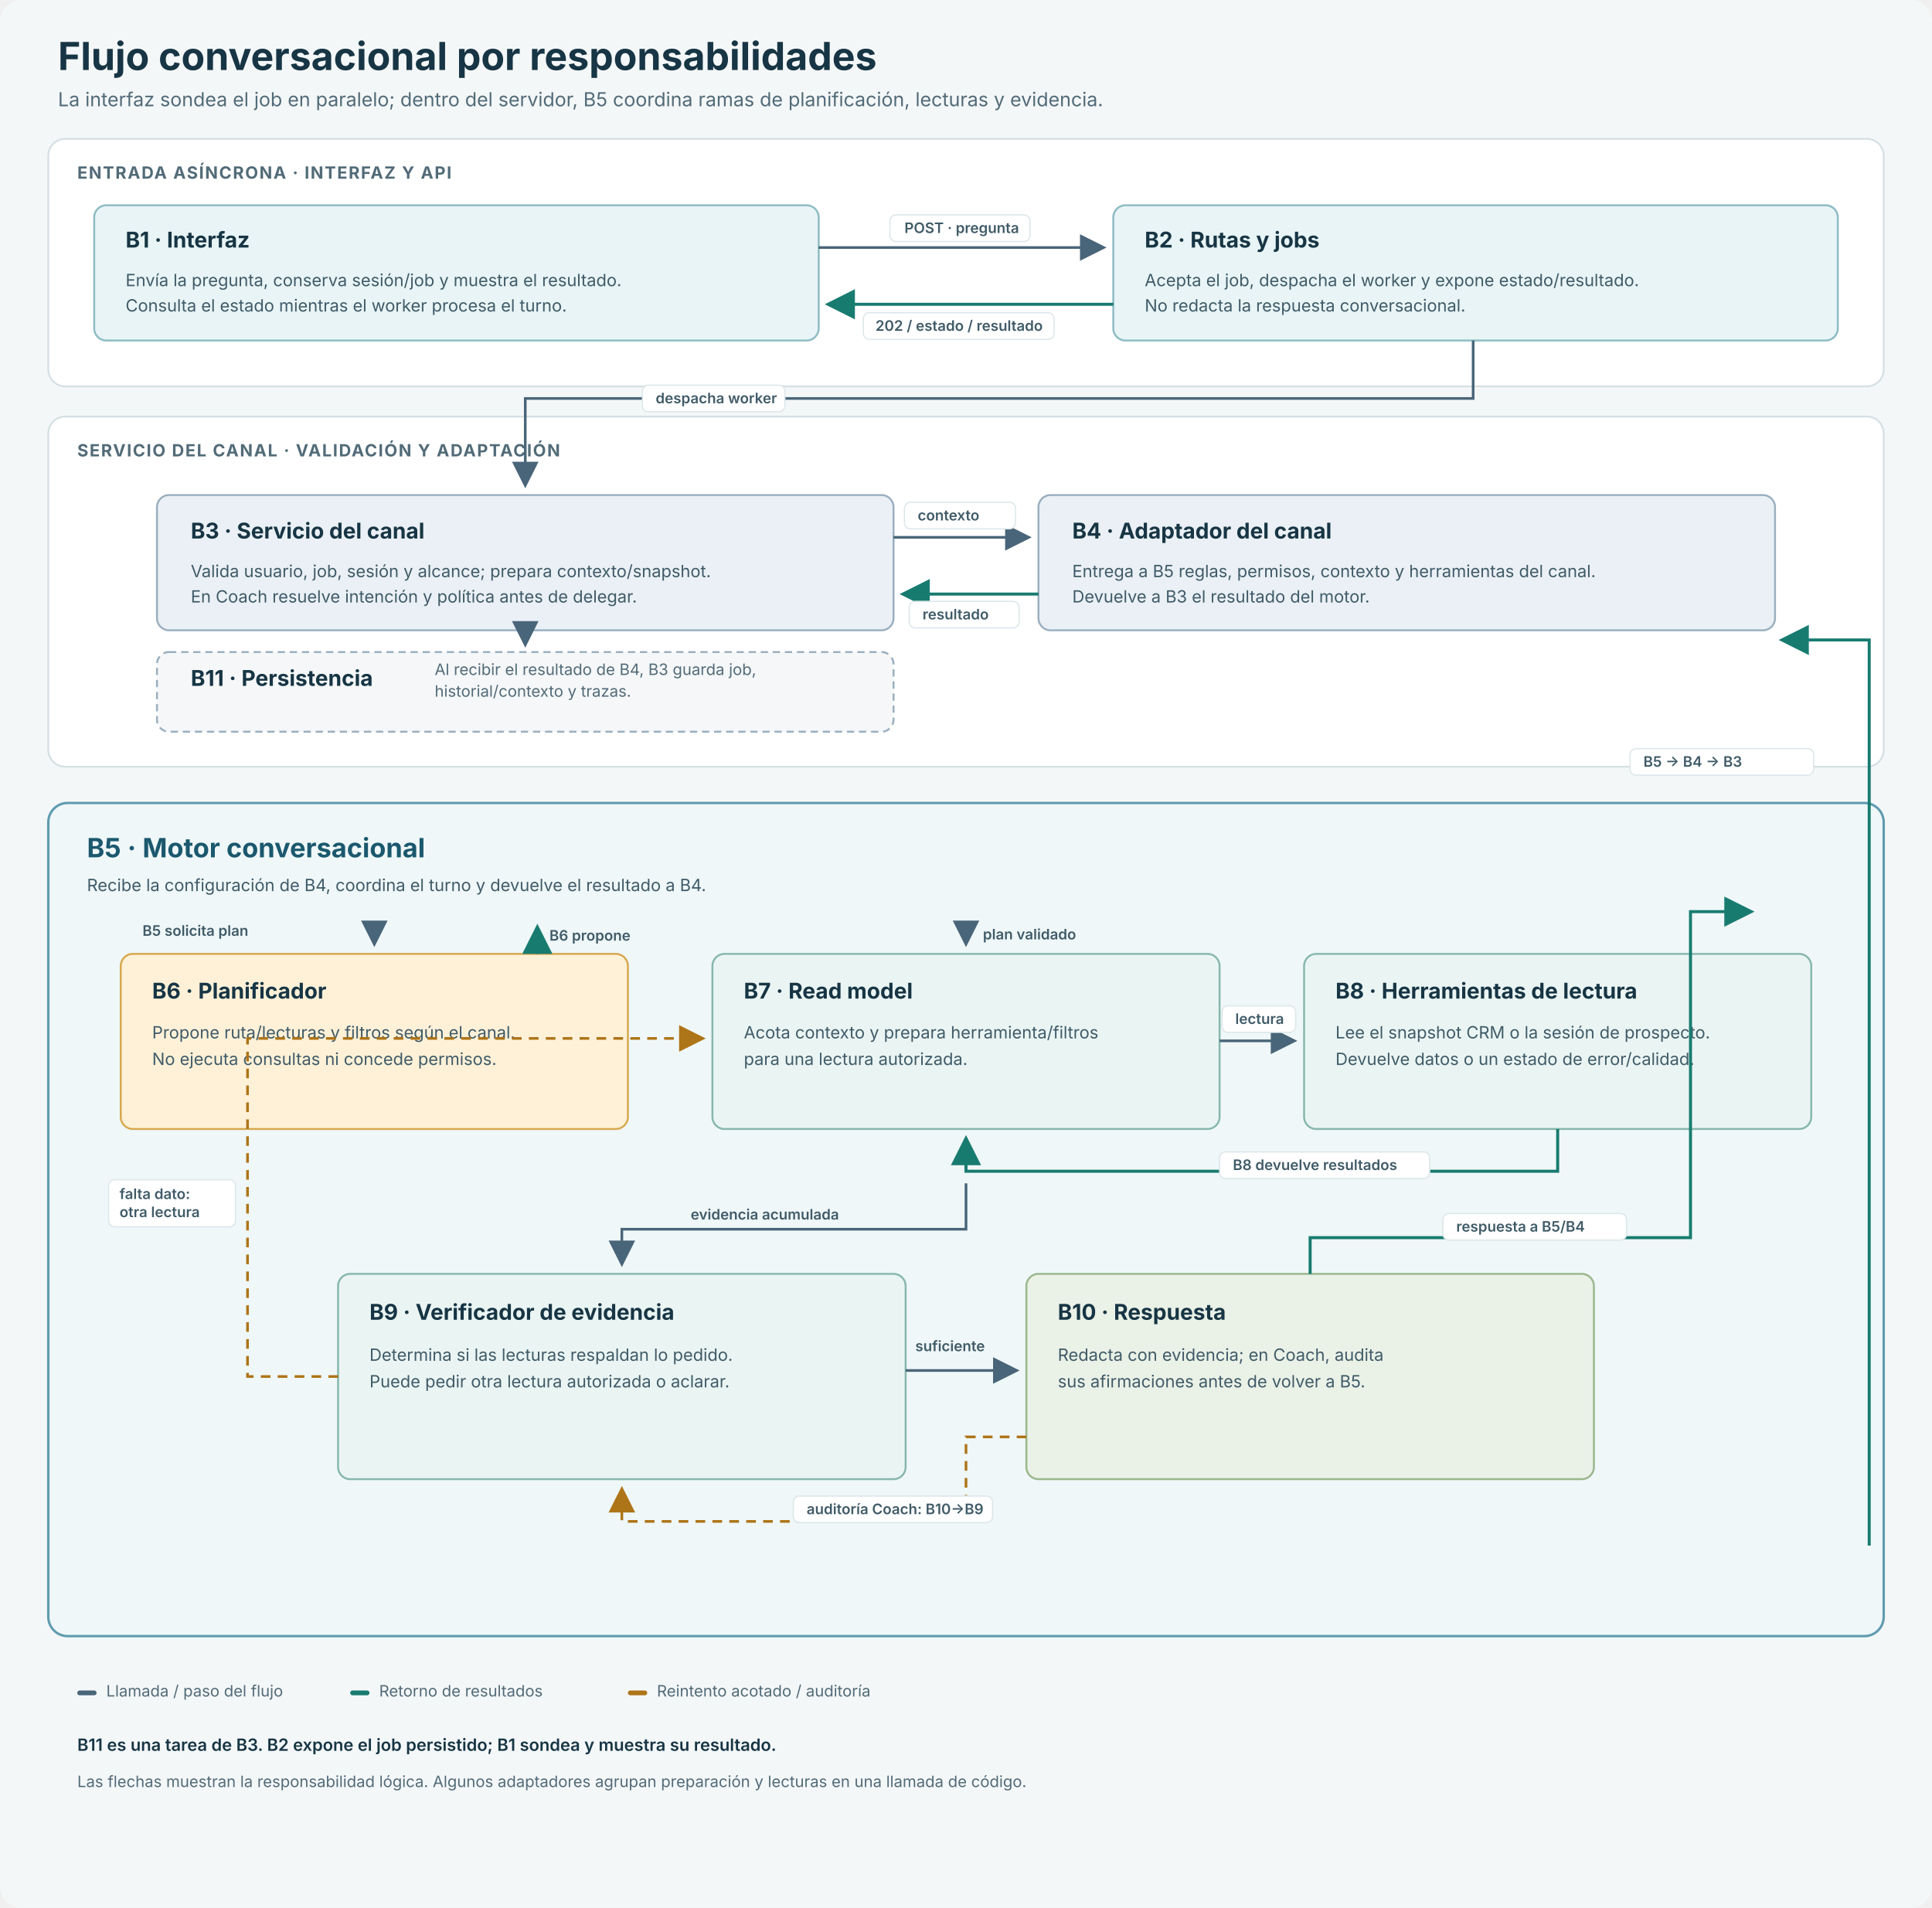
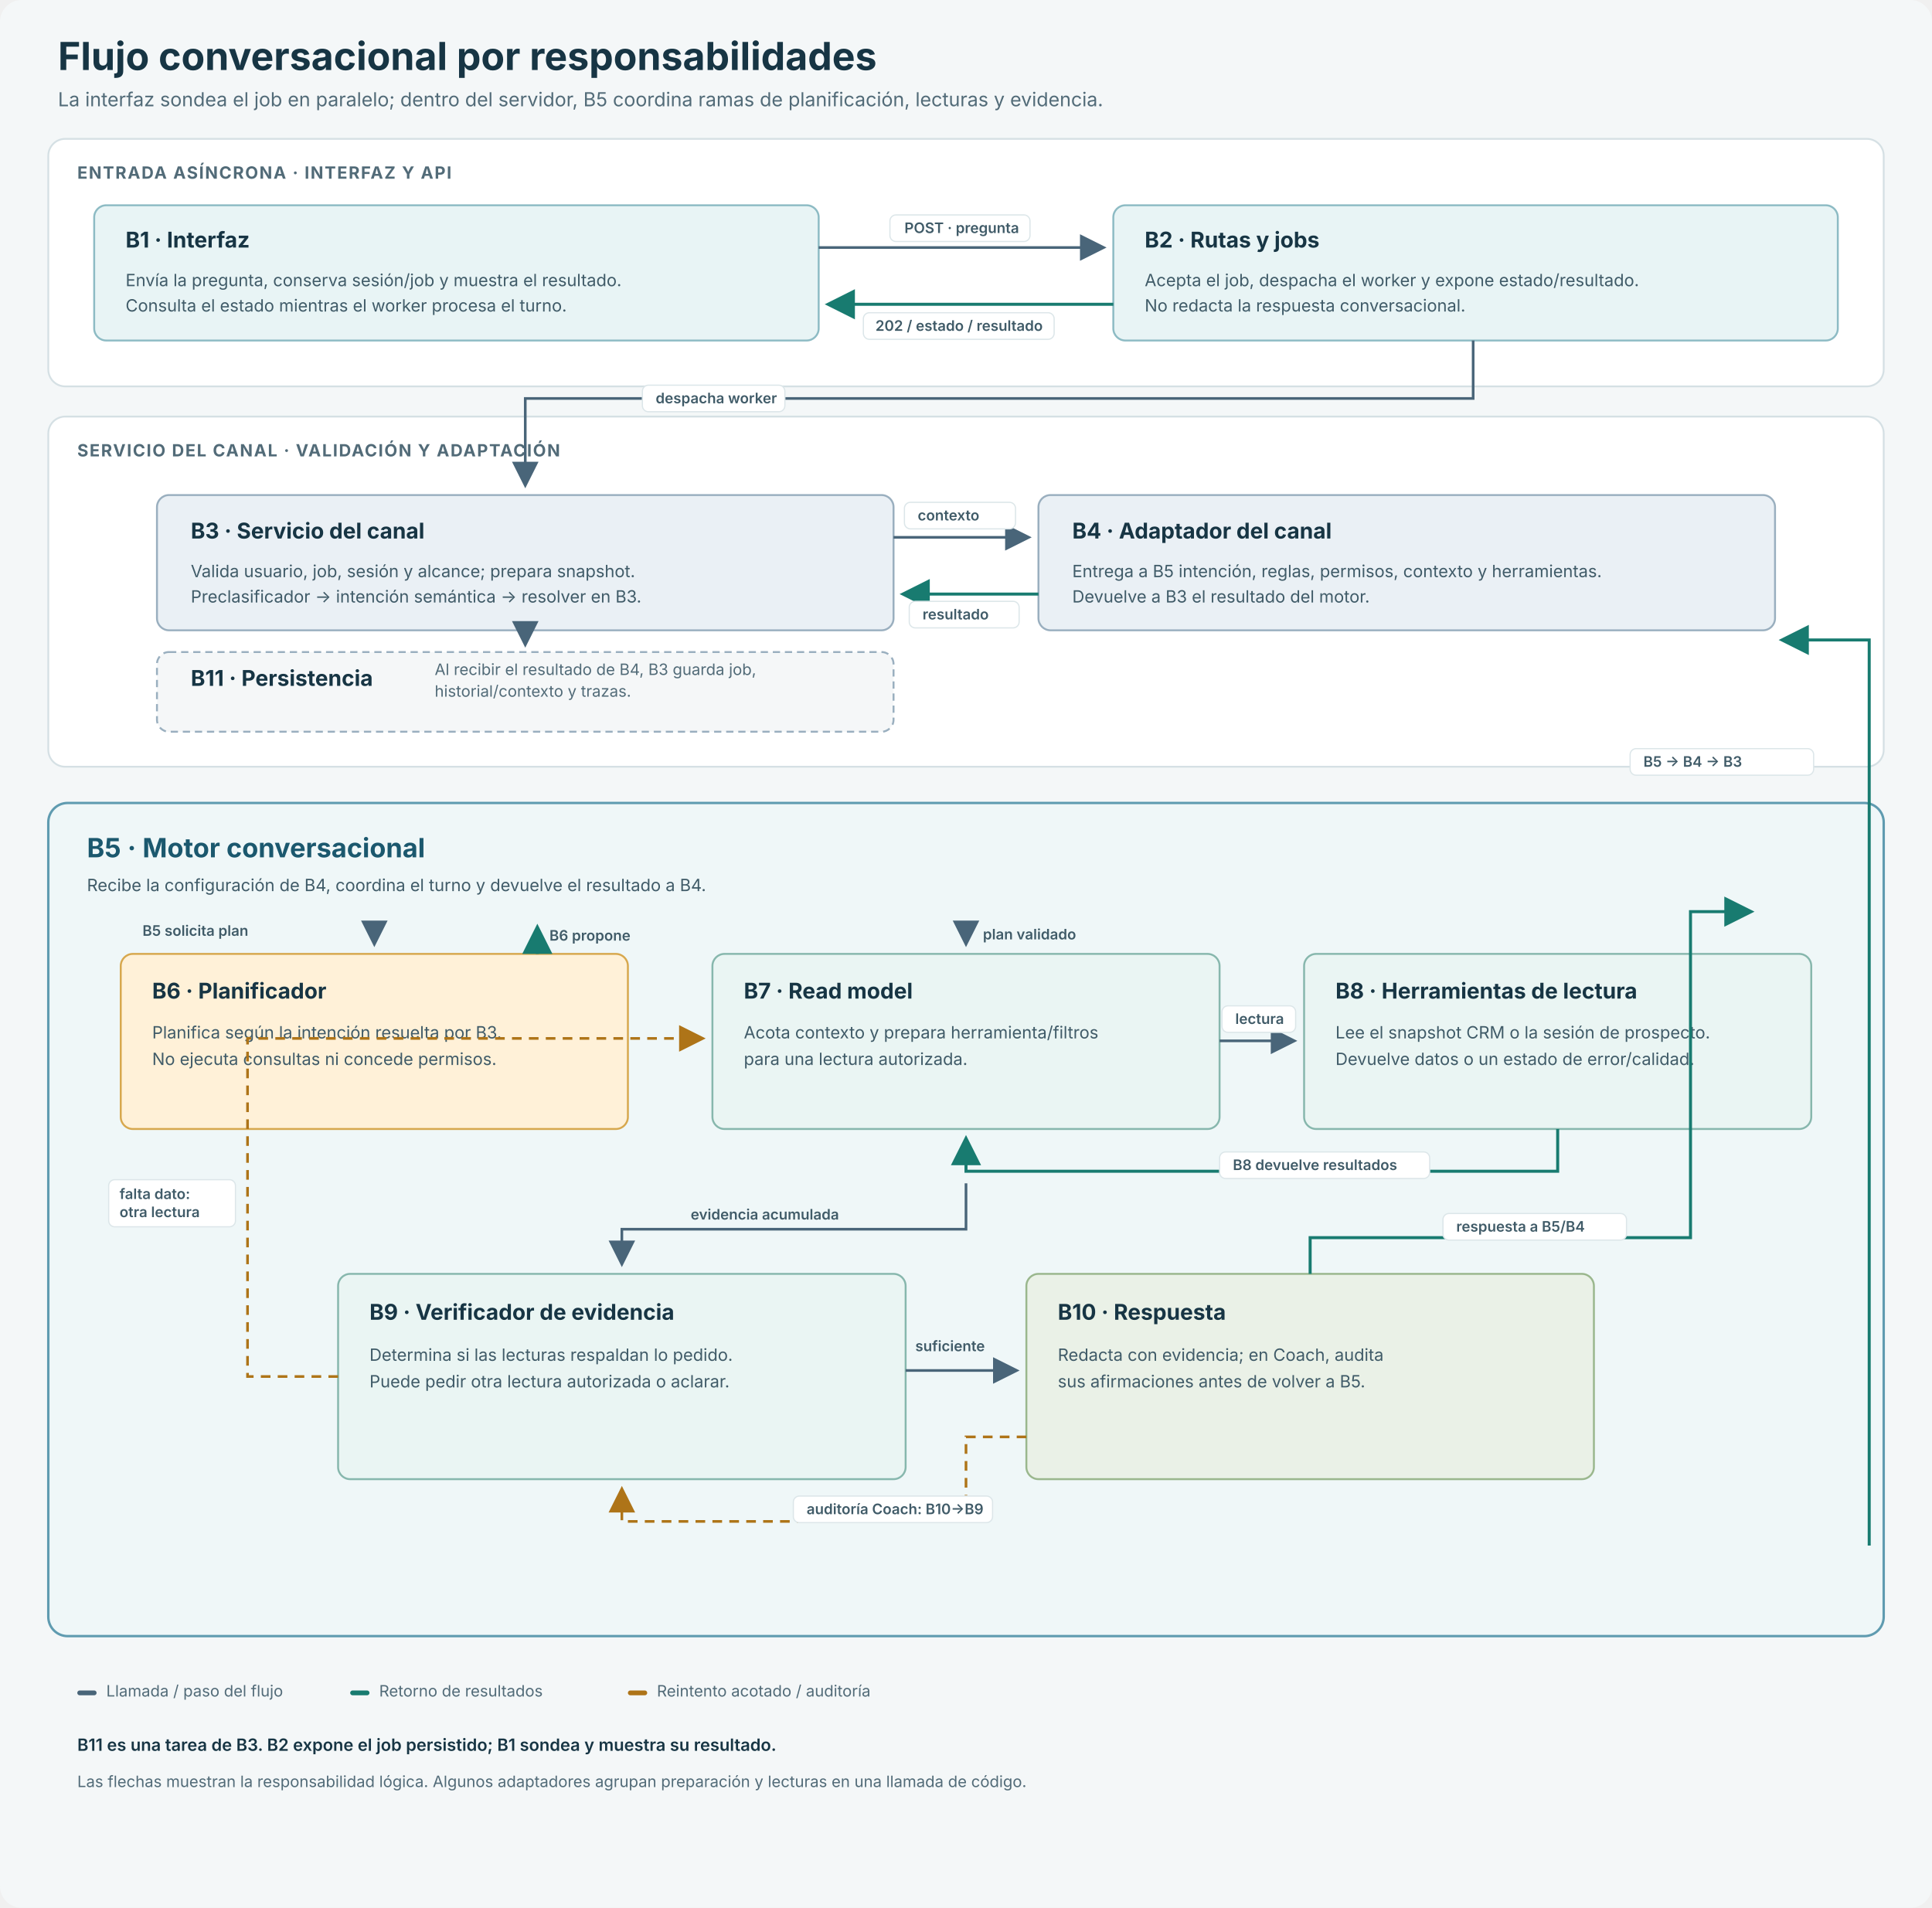
<svg xmlns="http://www.w3.org/2000/svg" width="1600" height="1580" viewBox="0 0 1600 1580" role="img" aria-labelledby="title description">
  <defs>
    <marker id="arrow-flow" markerWidth="10" markerHeight="10" refX="8" refY="5" orient="auto" markerUnits="strokeWidth">
      <path d="M0 0 L10 5 L0 10 z" fill="#496579" />
    </marker>
    <marker id="arrow-return" markerWidth="10" markerHeight="10" refX="8" refY="5" orient="auto" markerUnits="strokeWidth">
      <path d="M0 0 L10 5 L0 10 z" fill="#187b70" />
    </marker>
    <marker id="arrow-loop" markerWidth="10" markerHeight="10" refX="8" refY="5" orient="auto" markerUnits="strokeWidth">
      <path d="M0 0 L10 5 L0 10 z" fill="#ae7418" />
    </marker>
    <style>
      .canvas { fill: #f4f7f8; }
      .title { fill: #173544; font: 700 32px -apple-system, BlinkMacSystemFont, "Segoe UI", sans-serif; }
      .subtitle { fill: #526b78; font: 400 16px -apple-system, BlinkMacSystemFont, "Segoe UI", sans-serif; }
      .zone { fill: #fff; stroke: #d5e0e4; stroke-width: 1.5; rx: 14; }
      .zone-title { fill: #526b78; font: 700 14px -apple-system, BlinkMacSystemFont, "Segoe UI", sans-serif; letter-spacing: 1px; }
      .engine { fill: #eff7f8; stroke: #5f9bb0; stroke-width: 2; rx: 16; }
      .node { stroke-width: 1.6; rx: 10; }
      .node-title { fill: #173544; font: 700 18px -apple-system, BlinkMacSystemFont, "Segoe UI", sans-serif; }
      .node-copy { fill: #405b68; font: 400 14px -apple-system, BlinkMacSystemFont, "Segoe UI", sans-serif; }
      .node-small { fill: #526b78; font: 400 13px -apple-system, BlinkMacSystemFont, "Segoe UI", sans-serif; }
      .engine-title { fill: #1b586e; font: 700 22px -apple-system, BlinkMacSystemFont, "Segoe UI", sans-serif; }
      .edge { fill: none; stroke: #496579; stroke-width: 2.2; marker-end: url(#arrow-flow); }
      .return { fill: none; stroke: #187b70; stroke-width: 2.5; marker-end: url(#arrow-return); }
      .loop { fill: none; stroke: #ae7418; stroke-width: 2.2; stroke-dasharray: 8 6; marker-end: url(#arrow-loop); }
      .edge-label { fill: #405b68; font: 600 12px -apple-system, BlinkMacSystemFont, "Segoe UI", sans-serif; }
      .label-bg { fill: #fff; stroke: #dce6e9; stroke-width: 1; rx: 5; }
      .legend { fill: #526b78; font: 400 13px -apple-system, BlinkMacSystemFont, "Segoe UI", sans-serif; }
      .note { fill: #173544; font: 600 14px -apple-system, BlinkMacSystemFont, "Segoe UI", sans-serif; }
    </style>
  </defs>
  <rect class="canvas" width="1600" height="1580" rx="18" />
  <text class="title" x="48" y="58">Flujo conversacional por responsabilidades</text>
  <text class="subtitle" x="48" y="88">La interfaz sondea el job en paralelo; dentro del servidor, B5 coordina ramas de planificación, lecturas y evidencia.</text>
  <rect class="zone" x="40" y="115" width="1520" height="205" />
  <text class="zone-title" x="64" y="148">ENTRADA ASÍNCRONA · INTERFAZ Y API</text>
  <rect class="node" x="78" y="170" width="600" height="112" fill="#e8f4f5" stroke="#8dbbc4" />
  <text class="node-title" x="104" y="205">B1 · Interfaz</text>
  <text class="node-copy" x="104" y="237">
    <tspan x="104" dy="0">Envía la pregunta, conserva sesión/job y muestra el resultado.</tspan>
    <tspan x="104" dy="21">Consulta el estado mientras el worker procesa el turno.</tspan>
  </text>
  <rect class="node" x="922" y="170" width="600" height="112" fill="#e8f4f5" stroke="#8dbbc4" />
  <text class="node-title" x="948" y="205">B2 · Rutas y jobs</text>
  <text class="node-copy" x="948" y="237">
    <tspan x="948" dy="0">Acepta el job, despacha el worker y expone estado/resultado.</tspan>
    <tspan x="948" dy="21">No redacta la respuesta conversacional.</tspan>
  </text>
  <path class="edge" d="M678 205 H912" />
  <rect class="label-bg" x="737" y="178" width="116" height="22" />
  <text class="edge-label" x="749" y="193">POST · pregunta</text>
  <path class="return" d="M922 252 H688" />
  <rect class="label-bg" x="715" y="259" width="158" height="22" />
  <text class="edge-label" x="725" y="274">202 / estado / resultado</text>
  <rect class="zone" x="40" y="345" width="1520" height="290" />
  <text class="zone-title" x="64" y="378">SERVICIO DEL CANAL · VALIDACIÓN Y ADAPTACIÓN</text>
  <rect class="node" x="130" y="410" width="610" height="112" fill="#eaf0f5" stroke="#9aafbf" />
  <text class="node-title" x="158" y="446">B3 · Servicio del canal</text>
  <text class="node-copy" x="158" y="478">
-     <tspan x="158" dy="0">Valida usuario, job, sesión y alcance; prepara contexto/snapshot.</tspan>
-     <tspan x="158" dy="21">En Coach resuelve intención y política antes de delegar.</tspan>
+     <tspan x="158" dy="0">Valida usuario, job, sesión y alcance; prepara snapshot.</tspan>
+     <tspan x="158" dy="21">Preclasificador → intención semántica → resolver en B3.</tspan>
  </text>
  <rect class="node" x="860" y="410" width="610" height="112" fill="#eaf0f5" stroke="#9aafbf" />
  <text class="node-title" x="888" y="446">B4 · Adaptador del canal</text>
  <text class="node-copy" x="888" y="478">
-     <tspan x="888" dy="0">Entrega a B5 reglas, permisos, contexto y herramientas del canal.</tspan>
+     <tspan x="888" dy="0">Entrega a B5 intención, reglas, permisos, contexto y herramientas.</tspan>
    <tspan x="888" dy="21">Devuelve a B3 el resultado del motor.</tspan>
  </text>
  <path class="edge" d="M740 445 H850" />
  <rect class="label-bg" x="749" y="416" width="92" height="22" />
  <text class="edge-label" x="760" y="431">contexto</text>
  <path class="return" d="M860 492 H750" />
  <rect class="label-bg" x="753" y="498" width="91" height="22" />
  <text class="edge-label" x="764" y="513">resultado</text>
  <path class="edge" d="M1220 282 V330 H435 V400" />
  <rect class="label-bg" x="532" y="319" width="118" height="22" />
  <text class="edge-label" x="543" y="334">despacha worker</text>
  <rect class="node" x="130" y="540" width="610" height="66" fill="#f5f7f8" stroke="#9aafbf" stroke-dasharray="6 4" />
  <text class="node-title" x="158" y="568">B11 · Persistencia</text>
  <text class="node-small" x="360" y="559">
    <tspan x="360" dy="0">Al recibir el resultado de B4, B3 guarda job,</tspan>
    <tspan x="360" dy="18">historial/contexto y trazas.</tspan>
  </text>
  <path class="edge" d="M435 522 V532" />
  <rect class="engine" x="40" y="665" width="1520" height="690" />
  <text class="engine-title" x="72" y="710">B5 · Motor conversacional</text>
  <text class="node-copy" x="72" y="738">Recibe la configuración de B4, coordina el turno y devuelve el resultado a B4.</text>
  <rect class="node" x="100" y="790" width="420" height="145" fill="#fff1d8" stroke="#d7a84e" />
  <text class="node-title" x="126" y="827">B6 · Planificador</text>
  <text class="node-copy" x="126" y="860">
-     <tspan x="126" dy="0">Propone ruta/lecturas y filtros según el canal.</tspan>
+     <tspan x="126" dy="0">Planifica según la intención resuelta por B3.</tspan>
    <tspan x="126" dy="22">No ejecuta consultas ni concede permisos.</tspan>
  </text>
  <rect class="node" x="590" y="790" width="420" height="145" fill="#eaf5f3" stroke="#87b7ad" />
  <text class="node-title" x="616" y="827">B7 · Read model</text>
  <text class="node-copy" x="616" y="860">
    <tspan x="616" dy="0">Acota contexto y prepara herramienta/filtros</tspan>
    <tspan x="616" dy="22">para una lectura autorizada.</tspan>
  </text>
  <rect class="node" x="1080" y="790" width="420" height="145" fill="#eaf5f3" stroke="#87b7ad" />
  <text class="node-title" x="1106" y="827">B8 · Herramientas de lectura</text>
  <text class="node-copy" x="1106" y="860">
    <tspan x="1106" dy="0">Lee el snapshot CRM o la sesión de prospecto.</tspan>
    <tspan x="1106" dy="22">Devuelve datos o un estado de error/calidad.</tspan>
  </text>
  <path class="edge" d="M310 765 V780" />
  <text class="edge-label" x="118" y="775">B5 solicita plan</text>
  <path class="return" d="M445 790 V770" />
  <text class="edge-label" x="455" y="779">B6 propone</text>
  <path class="edge" d="M800 765 V780" />
  <text class="edge-label" x="814" y="778">plan validado</text>
  <path class="edge" d="M1010 862 H1070" />
  <rect class="label-bg" x="1012" y="833" width="61" height="22" />
  <text class="edge-label" x="1023" y="848">lectura</text>
  <path class="return" d="M1290 935 V970 H800 V945" />
  <rect class="label-bg" x="1010" y="954" width="174" height="22" />
  <text class="edge-label" x="1021" y="969">B8 devuelve resultados</text>
  <rect class="node" x="280" y="1055" width="470" height="170" fill="#eaf5f3" stroke="#87b7ad" />
  <text class="node-title" x="306" y="1093">B9 · Verificador de evidencia</text>
  <text class="node-copy" x="306" y="1127">
    <tspan x="306" dy="0">Determina si las lecturas respaldan lo pedido.</tspan>
    <tspan x="306" dy="22">Puede pedir otra lectura autorizada o aclarar.</tspan>
  </text>
  <rect class="node" x="850" y="1055" width="470" height="170" fill="#eaf1e7" stroke="#9ab78d" />
  <text class="node-title" x="876" y="1093">B10 · Respuesta</text>
  <text class="node-copy" x="876" y="1127">
    <tspan x="876" dy="0">Redacta con evidencia; en Coach, audita</tspan>
    <tspan x="876" dy="22">sus afirmaciones antes de volver a B5.</tspan>
  </text>
  <path class="edge" d="M800 980 V1018 H515 V1045" />
  <text class="edge-label" x="572" y="1010">evidencia acumulada</text>
  <path class="edge" d="M750 1135 H840" />
  <text class="edge-label" x="758" y="1119">suficiente</text>
  <path class="loop" d="M280 1140 H205 V860 H580" />
  <rect class="label-bg" x="90" y="977" width="105" height="39" />
  <text class="edge-label" x="99" y="993">falta dato:</text>
  <text class="edge-label" x="99" y="1008">otra lectura</text>
  <path class="loop" d="M850 1190 H800 V1260 H515 V1235" />
  <rect class="label-bg" x="657" y="1239" width="165" height="22" />
  <text class="edge-label" x="668" y="1254">auditoría Coach: B10→B9</text>
  <path class="return" d="M1085 1055 V1025 H1400 V755 H1448" />
  <rect class="label-bg" x="1195" y="1005" width="152" height="22" />
  <text class="edge-label" x="1206" y="1020">respuesta a B5/B4</text>
  <path class="return" d="M1548 1280 V530 H1478" />
  <rect class="label-bg" x="1350" y="620" width="152" height="22" />
  <text class="edge-label" x="1361" y="635">B5 → B4 → B3</text>
  <rect x="64" y="1400" width="16" height="4" rx="2" fill="#496579" />
  <text class="legend" x="88" y="1405">Llamada / paso del flujo</text>
  <rect x="290" y="1400" width="16" height="4" rx="2" fill="#187b70" />
  <text class="legend" x="314" y="1405">Retorno de resultados</text>
  <rect x="520" y="1400" width="16" height="4" rx="2" fill="#ae7418" />
  <text class="legend" x="544" y="1405">Reintento acotado / auditoría</text>
  <text class="note" x="64" y="1450">B11 es una tarea de B3. B2 expone el job persistido; B1 sondea y muestra su resultado.</text>
  <text class="node-small" x="64" y="1480">Las flechas muestran la responsabilidad lógica. Algunos adaptadores agrupan preparación y lecturas en una llamada de código.</text>
</svg>
